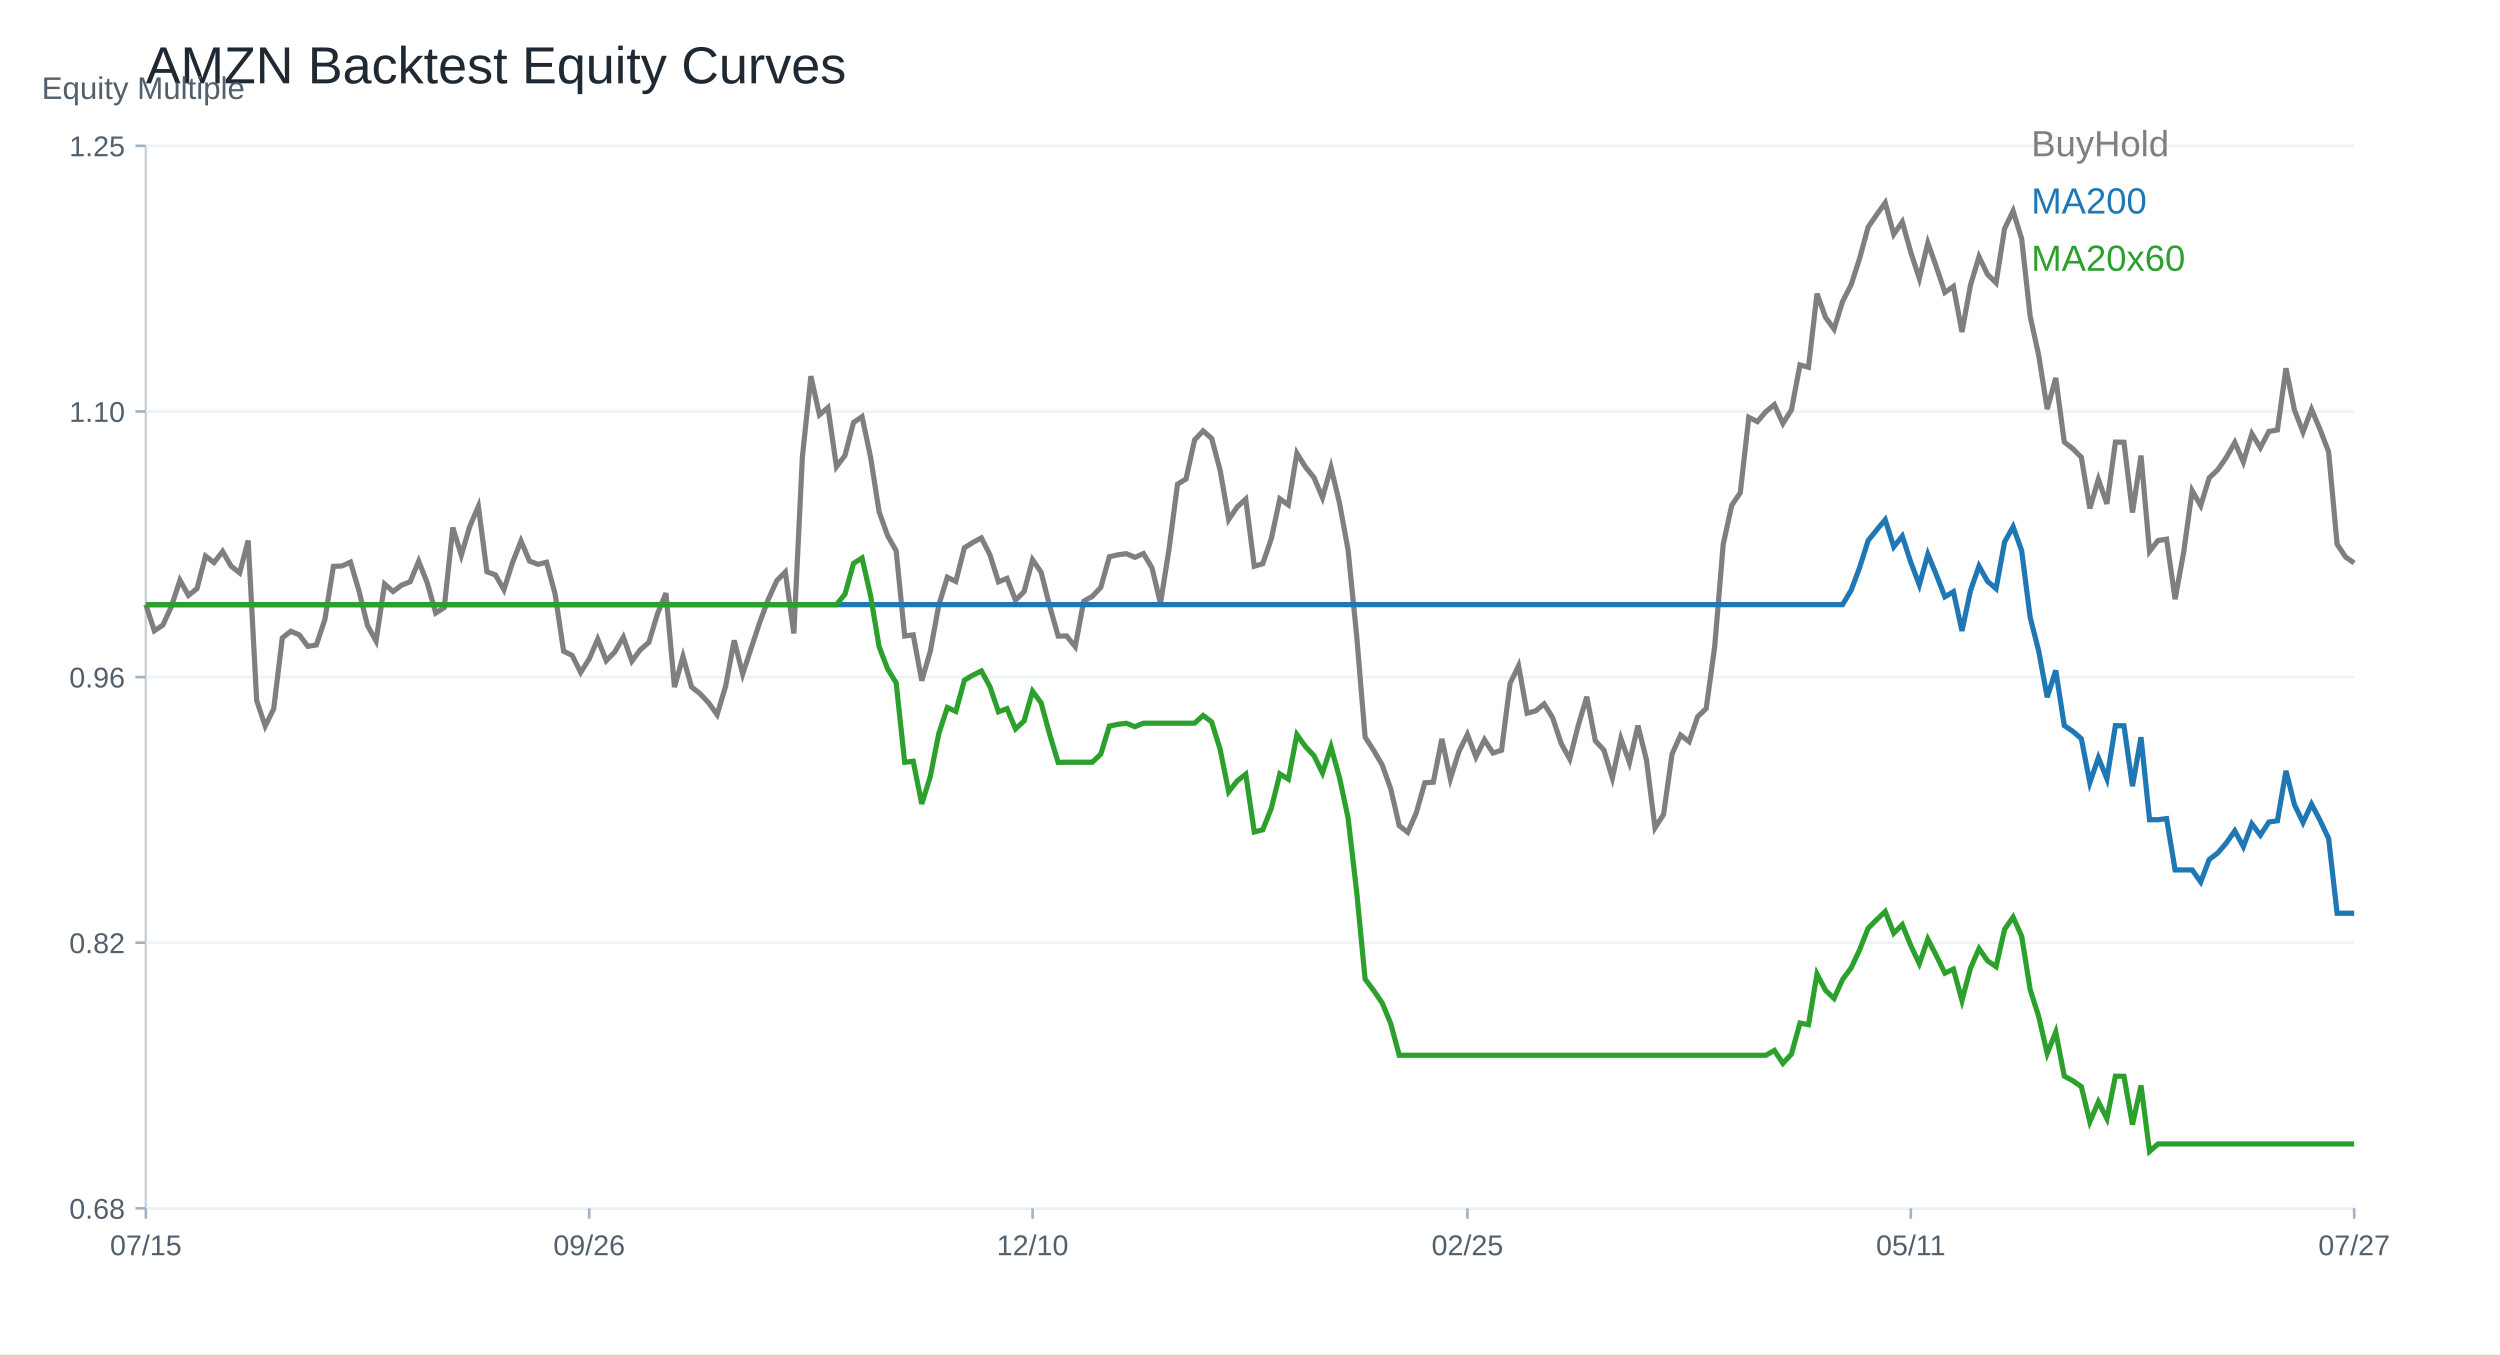
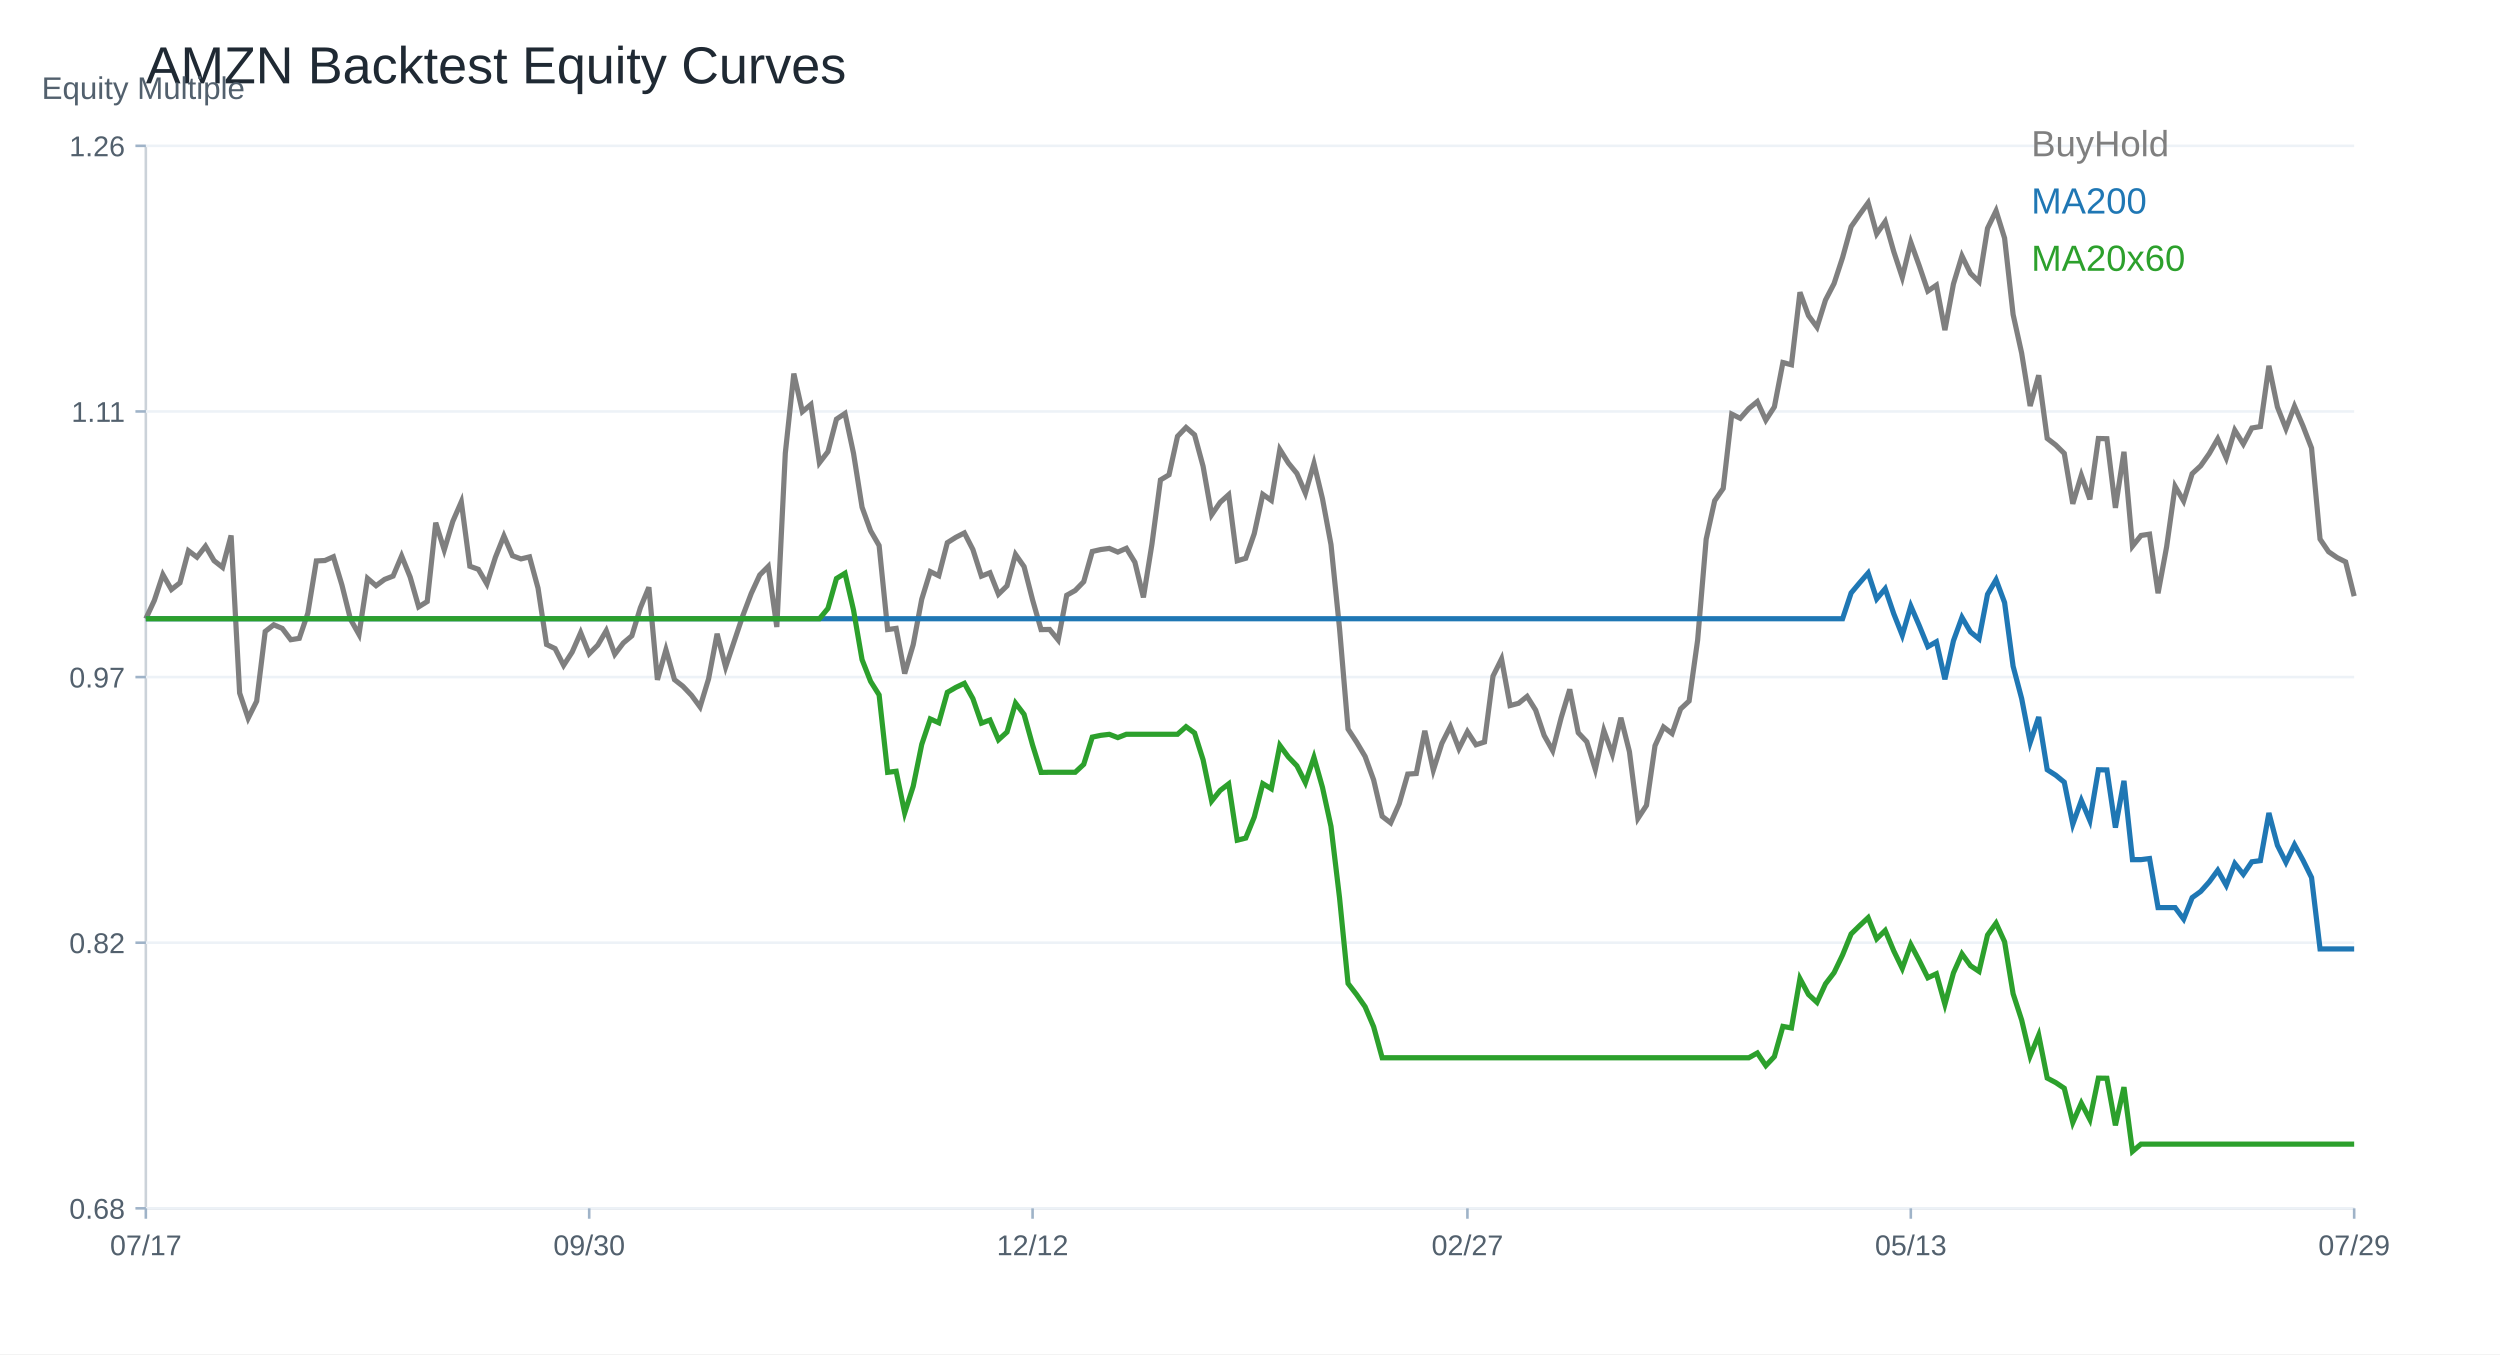
<svg xmlns="http://www.w3.org/2000/svg" width="960" height="520" viewBox="0 0 960 520">
  <rect width="100%" height="100%" fill="white" />
  <text x="56.00" y="32.00" font-size="20" font-family="Arial" fill="#1f2933" text-anchor="start">AMZN Backtest Equity Curves</text>
  <line x1="56" y1="464" x2="904" y2="464" stroke="#cbd2d9" />
  <line x1="56" y1="56" x2="56" y2="464" stroke="#cbd2d9" />
  <text x="16.00" y="38.00" font-size="12" font-family="Arial" fill="#52606d" text-anchor="start">Equity Multiple</text>
  <line x1="56" y1="464.00" x2="904" y2="464.00" stroke="#edf2f7" />
  <line x1="52" y1="464.00" x2="56" y2="464.00" stroke="#9fb3c8" />
  <text x="48.00" y="468.00" font-size="11" font-family="Arial" fill="#52606d" text-anchor="end">0.68</text>
  <line x1="56" y1="362.00" x2="904" y2="362.00" stroke="#edf2f7" />
  <line x1="52" y1="362.00" x2="56" y2="362.00" stroke="#9fb3c8" />
  <text x="48.00" y="366.00" font-size="11" font-family="Arial" fill="#52606d" text-anchor="end">0.82</text>
  <line x1="56" y1="260.00" x2="904" y2="260.00" stroke="#edf2f7" />
  <line x1="52" y1="260.00" x2="56" y2="260.00" stroke="#9fb3c8" />
-   <text x="48.00" y="264.00" font-size="11" font-family="Arial" fill="#52606d" text-anchor="end">0.96</text>
+   <text x="48.00" y="264.00" font-size="11" font-family="Arial" fill="#52606d" text-anchor="end">0.97</text>
  <line x1="56" y1="158.00" x2="904" y2="158.00" stroke="#edf2f7" />
  <line x1="52" y1="158.00" x2="56" y2="158.00" stroke="#9fb3c8" />
-   <text x="48.00" y="162.00" font-size="11" font-family="Arial" fill="#52606d" text-anchor="end">1.10</text>
+   <text x="48.00" y="162.00" font-size="11" font-family="Arial" fill="#52606d" text-anchor="end">1.11</text>
  <line x1="56" y1="56.00" x2="904" y2="56.00" stroke="#edf2f7" />
  <line x1="52" y1="56.00" x2="56" y2="56.00" stroke="#9fb3c8" />
-   <text x="48.00" y="60.00" font-size="11" font-family="Arial" fill="#52606d" text-anchor="end">1.25</text>
+   <text x="48.00" y="60.00" font-size="11" font-family="Arial" fill="#52606d" text-anchor="end">1.26</text>
  <line x1="56.00" y1="464" x2="56.00" y2="468" stroke="#9fb3c8" />
-   <text x="56.00" y="482.00" font-size="11" font-family="Arial" fill="#52606d" text-anchor="middle">07/15</text>
+   <text x="56.00" y="482.00" font-size="11" font-family="Arial" fill="#52606d" text-anchor="middle">07/17</text>
  <line x1="226.25" y1="464" x2="226.25" y2="468" stroke="#9fb3c8" />
-   <text x="226.25" y="482.00" font-size="11" font-family="Arial" fill="#52606d" text-anchor="middle">09/26</text>
+   <text x="226.25" y="482.00" font-size="11" font-family="Arial" fill="#52606d" text-anchor="middle">09/30</text>
  <line x1="396.51" y1="464" x2="396.51" y2="468" stroke="#9fb3c8" />
-   <text x="396.51" y="482.00" font-size="11" font-family="Arial" fill="#52606d" text-anchor="middle">12/10</text>
+   <text x="396.51" y="482.00" font-size="11" font-family="Arial" fill="#52606d" text-anchor="middle">12/12</text>
  <line x1="563.49" y1="464" x2="563.49" y2="468" stroke="#9fb3c8" />
-   <text x="563.49" y="482.00" font-size="11" font-family="Arial" fill="#52606d" text-anchor="middle">02/25</text>
+   <text x="563.49" y="482.00" font-size="11" font-family="Arial" fill="#52606d" text-anchor="middle">02/27</text>
  <line x1="733.75" y1="464" x2="733.75" y2="468" stroke="#9fb3c8" />
-   <text x="733.75" y="482.00" font-size="11" font-family="Arial" fill="#52606d" text-anchor="middle">05/11</text>
+   <text x="733.75" y="482.00" font-size="11" font-family="Arial" fill="#52606d" text-anchor="middle">05/13</text>
  <line x1="904.00" y1="464" x2="904.00" y2="468" stroke="#9fb3c8" />
-   <text x="904.00" y="482.00" font-size="11" font-family="Arial" fill="#52606d" text-anchor="middle">07/27</text>
-   <polyline fill="none" stroke="#7f7f7f" stroke-width="2" points="56.00,232.18 59.27,242.21 62.55,240.02 65.82,232.88 69.10,222.82 72.37,228.63 75.64,226.03 78.92,213.53 82.19,216.03 85.47,211.75 88.74,217.40 92.02,220.00 95.29,207.56 98.56,268.99 101.84,278.82 105.11,272.16 108.39,245.00 111.66,242.40 114.93,243.79 118.21,248.20 121.48,247.66 124.76,237.86 128.03,217.49 131.31,217.33 134.58,215.87 137.85,226.91 141.13,240.24 144.40,246.14 147.68,224.28 150.95,227.14 154.22,224.69 157.50,223.39 160.77,215.52 164.05,223.77 167.32,235.39 170.59,233.32 173.87,202.58 177.14,213.21 180.42,202.07 183.69,194.46 186.97,219.55 190.24,220.76 193.51,226.47 196.79,216.06 200.06,207.75 203.34,215.46 206.61,216.70 209.88,215.91 213.16,228.12 216.43,250.08 219.71,251.66 222.98,258.20 226.25,253.03 229.53,245.44 232.80,253.69 236.08,250.33 239.35,244.68 242.63,253.88 245.90,249.47 249.17,246.68 252.45,235.77 255.72,227.77 259.00,263.85 262.27,252.11 265.54,263.78 268.82,266.38 272.09,269.87 275.37,274.41 278.64,263.50 281.92,245.89 285.19,258.83 288.46,248.87 291.74,238.97 295.01,230.21 298.29,222.98 301.56,219.65 304.83,243.25 308.11,175.48 311.38,144.45 314.66,159.30 317.93,156.51 321.20,179.23 324.48,174.88 327.75,162.22 331.03,160.00 334.30,175.55 337.58,196.55 340.85,205.72 344.12,211.50 347.40,244.24 350.67,243.79 353.95,261.40 357.22,250.14 360.49,232.40 363.77,221.65 367.04,223.27 370.32,210.38 373.59,208.29 376.86,206.58 380.14,213.05 383.41,223.42 386.69,222.09 389.96,230.47 393.24,227.20 396.51,214.95 399.78,219.71 403.06,232.69 406.33,244.27 409.61,244.21 412.88,248.30 416.15,230.88 419.43,229.01 422.70,225.58 425.98,213.81 429.25,213.05 432.53,212.61 435.80,214.03 439.07,212.57 442.35,218.00 445.62,231.71 448.90,210.89 452.17,185.92 455.44,183.92 458.72,168.92 461.99,165.46 465.27,168.35 468.54,180.62 471.81,199.50 475.09,194.65 478.36,191.67 481.64,217.43 484.91,216.44 488.19,206.83 491.46,191.54 494.73,193.89 498.01,174.02 501.28,179.32 504.56,183.38 507.83,191.09 511.10,179.48 514.38,193.25 517.65,211.11 520.93,243.79 524.20,283.04 527.47,288.12 530.75,293.70 534.02,302.84 537.30,317.05 540.57,319.62 543.85,312.14 547.12,300.59 550.39,300.37 553.67,283.71 556.94,299.06 560.22,288.63 563.49,282.03 566.76,290.66 570.04,284.06 573.31,289.17 576.59,288.09 579.86,262.42 583.14,255.69 586.41,273.87 589.68,272.98 592.96,270.32 596.23,275.65 599.51,285.55 602.78,291.45 606.05,278.54 609.33,267.56 612.60,284.47 615.88,287.99 619.15,298.75 622.42,283.61 625.70,292.81 628.97,278.63 632.25,291.86 635.52,317.88 638.80,312.77 642.07,289.55 645.34,282.25 648.62,284.79 651.89,275.20 655.17,272.10 658.44,248.36 661.71,209.02 664.99,194.01 668.26,189.22 671.54,160.25 674.81,161.90 678.08,158.10 681.36,155.37 684.63,162.60 687.91,157.43 691.18,140.14 694.46,141.03 697.73,112.76 701.00,121.86 704.28,126.37 707.55,115.77 710.83,109.36 714.10,99.21 717.37,87.19 720.65,82.43 723.92,77.86 727.20,89.98 730.47,85.19 733.75,96.89 737.02,106.95 740.29,93.28 743.57,102.51 746.84,112.28 750.12,110.00 753.39,127.51 756.66,109.52 759.94,98.58 763.21,105.37 766.49,108.63 769.76,87.82 773.03,81.00 776.31,91.66 779.58,121.42 782.86,136.46 786.13,157.08 789.41,145.12 792.68,169.74 795.95,172.31 799.23,175.58 802.50,195.22 805.78,184.08 809.05,193.47 812.32,169.77 815.60,169.84 818.87,196.81 822.15,174.94 825.42,211.75 828.69,207.56 831.97,207.05 835.24,230.09 838.52,212.07 841.79,188.43 845.07,194.14 848.34,183.48 851.61,180.40 854.89,175.67 858.16,169.90 861.44,177.39 864.71,166.54 867.98,171.93 871.26,165.68 874.53,165.11 877.81,141.41 881.08,157.49 884.36,165.93 887.63,157.18 890.90,164.92 894.18,173.49 897.45,208.99 900.73,213.91 904.00,216.19" />
+   <text x="904.00" y="482.00" font-size="11" font-family="Arial" fill="#52606d" text-anchor="middle">07/29</text>
+   <polyline fill="none" stroke="#7f7f7f" stroke-width="2" points="56.00,237.59 59.27,230.56 62.55,220.65 65.82,226.37 69.10,223.80 72.37,211.49 75.64,213.96 78.92,209.74 82.19,215.30 85.47,217.87 88.74,205.62 92.02,266.12 95.29,275.81 98.56,269.25 101.84,242.49 105.11,239.93 108.39,241.31 111.66,245.65 114.93,245.12 118.21,235.46 121.48,215.40 124.76,215.24 128.03,213.80 131.31,224.68 134.58,237.81 137.85,243.62 141.13,222.09 144.40,224.90 147.68,222.49 150.95,221.21 154.22,213.46 157.50,221.59 160.77,233.02 164.05,230.99 167.32,200.71 170.59,211.18 173.87,200.21 177.14,192.71 180.42,217.43 183.69,218.62 186.97,224.24 190.24,213.99 193.51,205.80 196.79,213.40 200.06,214.62 203.34,213.84 206.61,225.87 209.88,247.49 213.16,249.06 216.43,255.49 219.71,250.40 222.98,242.93 226.25,251.06 229.53,247.74 232.80,242.18 236.08,251.24 239.35,246.90 242.63,244.15 245.90,233.40 249.17,225.52 252.45,261.06 255.72,249.49 259.00,260.99 262.27,263.56 265.54,267.00 268.82,271.46 272.09,260.71 275.37,243.37 278.64,256.12 281.92,246.31 285.19,236.56 288.46,227.93 291.74,220.80 295.01,217.52 298.29,240.77 301.56,174.02 304.83,143.46 308.11,158.08 311.38,155.33 314.66,177.71 317.93,173.43 321.20,160.96 324.48,158.77 327.75,174.08 331.03,194.77 334.30,203.80 337.58,209.49 340.85,241.74 344.12,241.31 347.40,258.65 350.67,247.56 353.95,230.09 357.22,219.49 360.49,221.09 363.77,208.40 367.04,206.33 370.32,204.65 373.59,211.02 376.86,221.24 380.14,219.93 383.41,228.18 386.69,224.96 389.96,212.90 393.24,217.59 396.51,230.37 399.78,241.77 403.06,241.71 406.33,245.74 409.61,228.59 412.88,226.74 416.15,223.37 419.43,211.77 422.70,211.02 425.98,210.59 429.25,211.99 432.53,210.55 435.80,215.90 439.07,229.40 442.35,208.90 445.62,184.30 448.90,182.33 452.17,167.55 455.44,164.14 458.72,166.99 461.99,179.08 465.27,197.68 468.54,192.90 471.81,189.96 475.09,215.34 478.36,214.37 481.64,204.90 484.91,189.83 488.19,192.15 491.46,172.58 494.73,177.80 498.01,181.80 501.28,189.40 504.56,177.96 507.83,191.52 511.10,209.12 514.38,241.31 517.65,279.96 520.93,284.97 524.20,290.47 527.47,299.47 530.75,313.47 534.02,316.00 537.30,308.62 540.57,297.25 543.85,297.03 547.12,280.62 550.39,295.75 553.67,285.47 556.94,278.96 560.22,287.47 563.49,280.96 566.76,286.00 570.04,284.93 573.31,259.65 576.59,253.03 579.86,270.93 583.14,270.06 586.41,267.43 589.68,272.68 592.96,282.43 596.23,288.25 599.51,275.53 602.78,264.71 606.05,281.37 609.33,284.84 612.60,295.43 615.88,280.53 619.15,289.59 622.42,275.62 625.70,288.65 628.97,314.28 632.25,309.25 635.52,286.37 638.80,279.18 642.07,281.68 645.34,272.25 648.62,269.18 651.89,245.81 655.17,207.05 658.44,192.27 661.71,187.55 664.99,159.02 668.26,160.64 671.54,156.89 674.81,154.21 678.08,161.33 681.36,156.24 684.63,139.21 687.91,140.08 691.18,112.23 694.46,121.20 697.73,125.64 701.00,115.20 704.28,108.89 707.55,98.89 710.83,87.05 714.10,82.36 717.37,77.86 720.65,89.80 723.92,85.08 727.20,96.61 730.47,106.52 733.75,93.05 737.02,102.14 740.29,111.77 743.57,109.52 746.84,126.77 750.12,109.05 753.39,98.26 756.66,104.95 759.94,108.17 763.21,87.67 766.49,80.95 769.76,91.45 773.03,120.77 776.31,135.58 779.58,155.89 782.86,144.11 786.13,168.36 789.41,170.89 792.68,174.11 795.95,193.46 799.23,182.49 802.50,191.74 805.78,168.39 809.05,168.46 812.32,195.02 815.60,173.49 818.87,209.74 822.15,205.62 825.42,205.12 828.69,227.81 831.97,210.05 835.24,186.77 838.52,192.40 841.79,181.90 845.07,178.86 848.34,174.21 851.61,168.52 854.89,175.90 858.16,165.21 861.44,170.52 864.71,164.36 867.98,163.80 871.26,140.46 874.53,156.30 877.81,164.61 881.08,155.99 884.36,163.61 887.63,172.05 890.90,207.02 894.18,211.87 897.45,214.12 900.73,215.77 904.00,228.93" />
  <text x="780.00" y="60.00" font-size="14" font-family="Arial" fill="#7f7f7f" text-anchor="start">BuyHold</text>
-   <polyline fill="none" stroke="#1f77b4" stroke-width="2" points="56.00,232.18 59.27,232.18 62.55,232.18 65.82,232.18 69.10,232.18 72.37,232.18 75.64,232.18 78.92,232.18 82.19,232.18 85.47,232.18 88.74,232.18 92.02,232.18 95.29,232.18 98.56,232.18 101.84,232.18 105.11,232.18 108.39,232.18 111.66,232.18 114.93,232.18 118.21,232.18 121.48,232.18 124.76,232.18 128.03,232.18 131.31,232.18 134.58,232.18 137.85,232.18 141.13,232.18 144.40,232.18 147.68,232.18 150.95,232.18 154.22,232.18 157.50,232.18 160.77,232.18 164.05,232.18 167.32,232.18 170.59,232.18 173.87,232.18 177.14,232.18 180.42,232.18 183.69,232.18 186.97,232.18 190.24,232.18 193.51,232.18 196.79,232.18 200.06,232.18 203.34,232.18 206.61,232.18 209.88,232.18 213.16,232.18 216.43,232.18 219.71,232.18 222.98,232.18 226.25,232.18 229.53,232.18 232.80,232.18 236.08,232.18 239.35,232.18 242.63,232.18 245.90,232.18 249.17,232.18 252.45,232.18 255.72,232.18 259.00,232.18 262.27,232.18 265.54,232.18 268.82,232.18 272.09,232.18 275.37,232.18 278.64,232.18 281.92,232.18 285.19,232.18 288.46,232.18 291.74,232.18 295.01,232.18 298.29,232.18 301.56,232.18 304.83,232.18 308.11,232.18 311.38,232.18 314.66,232.18 317.93,232.18 321.20,232.18 324.48,232.18 327.75,232.18 331.03,232.18 334.30,232.18 337.58,232.18 340.85,232.18 344.12,232.18 347.40,232.18 350.67,232.18 353.95,232.18 357.22,232.18 360.49,232.18 363.77,232.18 367.04,232.18 370.32,232.18 373.59,232.18 376.86,232.18 380.14,232.18 383.41,232.18 386.69,232.18 389.96,232.18 393.24,232.18 396.51,232.18 399.78,232.18 403.06,232.18 406.33,232.18 409.61,232.18 412.88,232.18 416.15,232.18 419.43,232.18 422.70,232.18 425.98,232.18 429.25,232.18 432.53,232.18 435.80,232.18 439.07,232.18 442.35,232.18 445.62,232.18 448.90,232.18 452.17,232.18 455.44,232.18 458.72,232.18 461.99,232.18 465.27,232.18 468.54,232.18 471.81,232.18 475.09,232.18 478.36,232.18 481.64,232.18 484.91,232.18 488.19,232.18 491.46,232.18 494.73,232.18 498.01,232.18 501.28,232.18 504.56,232.18 507.83,232.18 511.10,232.18 514.38,232.18 517.65,232.18 520.93,232.18 524.20,232.18 527.47,232.18 530.75,232.18 534.02,232.18 537.30,232.18 540.57,232.18 543.85,232.18 547.12,232.18 550.39,232.18 553.67,232.18 556.94,232.18 560.22,232.18 563.49,232.18 566.76,232.18 570.04,232.18 573.31,232.18 576.59,232.18 579.86,232.18 583.14,232.18 586.41,232.18 589.68,232.18 592.96,232.18 596.23,232.18 599.51,232.18 602.78,232.18 606.05,232.18 609.33,232.18 612.60,232.18 615.88,232.18 619.15,232.18 622.42,232.18 625.70,232.18 628.97,232.18 632.25,232.18 635.52,232.18 638.80,232.18 642.07,232.18 645.34,232.18 648.62,232.18 651.89,232.18 655.17,232.18 658.44,232.18 661.71,232.18 664.99,232.18 668.26,232.18 671.54,232.18 674.81,232.18 678.08,232.18 681.36,232.18 684.63,232.18 687.91,232.18 691.18,232.18 694.46,232.18 697.73,232.18 701.00,232.18 704.28,232.18 707.55,232.18 710.83,226.67 714.10,217.93 717.37,207.58 720.65,203.49 723.92,199.56 727.20,209.98 730.47,205.86 733.75,215.94 737.02,224.59 740.29,212.82 743.57,220.77 746.84,229.18 750.12,227.21 753.39,242.28 756.66,226.80 759.94,217.38 763.21,223.23 766.49,226.04 769.76,208.13 773.03,202.26 776.31,211.43 779.58,237.04 782.86,249.98 786.13,267.73 789.41,257.44 792.68,278.62 795.95,280.83 799.23,283.65 802.50,300.55 805.78,290.96 809.05,299.05 812.32,278.65 815.60,278.71 818.87,301.91 822.15,283.10 825.42,314.77 828.69,314.77 831.97,314.34 835.24,334.05 838.52,334.05 841.79,334.05 845.07,338.67 848.34,330.04 851.61,327.55 854.89,323.73 858.16,319.06 861.44,325.12 864.71,316.34 867.98,320.70 871.26,315.65 874.53,315.18 877.81,296.01 881.08,309.02 884.36,315.85 887.63,308.77 890.90,315.03 894.18,321.96 897.45,350.68 900.73,350.68 904.00,350.68" />
+   <polyline fill="none" stroke="#1f77b4" stroke-width="2" points="56.00,237.59 59.27,237.59 62.55,237.59 65.82,237.59 69.10,237.59 72.37,237.59 75.64,237.59 78.92,237.59 82.19,237.59 85.47,237.59 88.74,237.59 92.02,237.59 95.29,237.59 98.56,237.59 101.84,237.59 105.11,237.59 108.39,237.59 111.66,237.59 114.93,237.59 118.21,237.59 121.48,237.59 124.76,237.59 128.03,237.59 131.31,237.59 134.58,237.59 137.85,237.59 141.13,237.59 144.40,237.59 147.68,237.59 150.95,237.59 154.22,237.59 157.50,237.59 160.77,237.59 164.05,237.59 167.32,237.59 170.59,237.59 173.87,237.59 177.14,237.59 180.42,237.59 183.69,237.59 186.97,237.59 190.24,237.59 193.51,237.59 196.79,237.59 200.06,237.59 203.34,237.59 206.61,237.59 209.88,237.59 213.16,237.59 216.43,237.59 219.71,237.59 222.98,237.59 226.25,237.59 229.53,237.59 232.80,237.59 236.08,237.59 239.35,237.59 242.63,237.59 245.90,237.59 249.17,237.59 252.45,237.59 255.72,237.59 259.00,237.59 262.27,237.59 265.54,237.59 268.82,237.59 272.09,237.59 275.37,237.59 278.64,237.59 281.92,237.59 285.19,237.59 288.46,237.59 291.74,237.59 295.01,237.59 298.29,237.59 301.56,237.59 304.83,237.59 308.11,237.59 311.38,237.59 314.66,237.59 317.93,237.59 321.20,237.59 324.48,237.59 327.75,237.59 331.03,237.59 334.30,237.59 337.58,237.59 340.85,237.59 344.12,237.59 347.40,237.59 350.67,237.59 353.95,237.59 357.22,237.59 360.49,237.59 363.77,237.59 367.04,237.59 370.32,237.59 373.59,237.59 376.86,237.59 380.14,237.59 383.41,237.59 386.69,237.59 389.96,237.59 393.24,237.59 396.51,237.59 399.78,237.59 403.06,237.59 406.33,237.59 409.61,237.59 412.88,237.59 416.15,237.59 419.43,237.59 422.70,237.59 425.98,237.59 429.25,237.59 432.53,237.59 435.80,237.59 439.07,237.59 442.35,237.59 445.62,237.59 448.90,237.59 452.17,237.59 455.44,237.59 458.72,237.59 461.99,237.59 465.27,237.59 468.54,237.59 471.81,237.59 475.09,237.59 478.36,237.59 481.64,237.59 484.91,237.59 488.19,237.59 491.46,237.59 494.73,237.59 498.01,237.59 501.28,237.59 504.56,237.59 507.83,237.59 511.10,237.59 514.38,237.59 517.65,237.59 520.93,237.59 524.20,237.59 527.47,237.59 530.75,237.59 534.02,237.59 537.30,237.59 540.57,237.59 543.85,237.59 547.12,237.59 550.39,237.59 553.67,237.59 556.94,237.59 560.22,237.59 563.49,237.59 566.76,237.59 570.04,237.59 573.31,237.59 576.59,237.59 579.86,237.59 583.14,237.59 586.41,237.59 589.68,237.59 592.96,237.59 596.23,237.59 599.51,237.59 602.78,237.59 606.05,237.59 609.33,237.59 612.60,237.59 615.88,237.59 619.15,237.59 622.42,237.59 625.70,237.59 628.97,237.59 632.25,237.59 635.52,237.59 638.80,237.59 642.07,237.59 645.34,237.59 648.62,237.59 651.89,237.59 655.17,237.59 658.44,237.59 661.71,237.59 664.99,237.59 668.26,237.59 671.54,237.59 674.81,237.59 678.08,237.59 681.36,237.59 684.63,237.59 687.91,237.59 691.18,237.59 694.46,237.59 697.73,237.59 701.00,237.59 704.28,237.59 707.55,237.59 710.83,227.70 714.10,223.79 717.37,220.03 720.65,230.00 723.92,226.06 727.20,235.68 730.47,243.95 733.75,232.71 737.02,240.30 740.29,248.33 743.57,246.45 746.84,260.85 750.12,246.06 753.39,237.07 756.66,242.65 759.94,245.33 763.21,228.22 766.49,222.62 769.76,231.38 773.03,255.84 776.31,268.21 779.58,285.16 782.86,275.33 786.13,295.57 789.41,297.68 792.68,300.37 795.95,316.51 799.23,307.36 802.50,315.08 805.78,295.59 809.05,295.65 812.32,317.81 815.60,299.84 818.87,330.10 822.15,330.10 825.42,329.68 828.69,348.51 831.97,348.51 835.24,348.51 838.52,352.93 841.79,344.69 845.07,342.31 848.34,338.66 851.61,334.20 854.89,339.98 858.16,331.60 861.44,335.76 864.71,330.93 867.98,330.49 871.26,312.18 874.53,324.61 877.81,331.13 881.08,324.36 884.36,330.35 887.63,336.97 890.90,364.40 894.18,364.40 897.45,364.40 900.73,364.40 904.00,364.40" />
  <text x="780.00" y="82.00" font-size="14" font-family="Arial" fill="#1f77b4" text-anchor="start">MA200</text>
-   <polyline fill="none" stroke="#2ca02c" stroke-width="2" points="56.00,232.18 59.27,232.18 62.55,232.18 65.82,232.18 69.10,232.18 72.37,232.18 75.64,232.18 78.92,232.18 82.19,232.18 85.47,232.18 88.74,232.18 92.02,232.18 95.29,232.18 98.56,232.18 101.84,232.18 105.11,232.18 108.39,232.18 111.66,232.18 114.93,232.18 118.21,232.18 121.48,232.18 124.76,232.18 128.03,232.18 131.31,232.18 134.58,232.18 137.85,232.18 141.13,232.18 144.40,232.18 147.68,232.18 150.95,232.18 154.22,232.18 157.50,232.18 160.77,232.18 164.05,232.18 167.32,232.18 170.59,232.18 173.87,232.18 177.14,232.18 180.42,232.18 183.69,232.18 186.97,232.18 190.24,232.18 193.51,232.18 196.79,232.18 200.06,232.18 203.34,232.18 206.61,232.18 209.88,232.18 213.16,232.18 216.43,232.18 219.71,232.18 222.98,232.18 226.25,232.18 229.53,232.18 232.80,232.18 236.08,232.18 239.35,232.18 242.63,232.18 245.90,232.18 249.17,232.18 252.45,232.18 255.72,232.18 259.00,232.18 262.27,232.18 265.54,232.18 268.82,232.18 272.09,232.18 275.37,232.18 278.64,232.18 281.92,232.18 285.19,232.18 288.46,232.18 291.74,232.18 295.01,232.18 298.29,232.18 301.56,232.18 304.83,232.18 308.11,232.18 311.38,232.18 314.66,232.18 317.93,232.18 321.20,232.18 324.48,228.13 327.75,216.34 331.03,214.27 334.30,228.75 337.58,248.32 340.85,256.86 344.12,262.23 347.40,292.73 350.67,292.31 353.95,308.71 357.22,298.22 360.49,281.71 363.77,271.69 367.04,273.20 370.32,261.20 373.59,259.25 376.86,257.65 380.14,263.68 383.41,273.34 386.69,272.10 389.96,279.90 393.24,276.86 396.51,265.45 399.78,269.89 403.06,281.97 406.33,292.76 409.61,292.70 412.88,292.70 416.15,292.70 419.43,292.70 422.70,289.57 425.98,278.84 429.25,278.15 432.53,277.74 435.80,279.04 439.07,277.71 442.35,277.71 445.62,277.71 448.90,277.71 452.17,277.71 455.44,277.71 458.72,277.71 461.99,274.74 465.27,277.22 468.54,287.79 471.81,304.04 475.09,299.86 478.36,297.30 481.64,319.47 484.91,318.63 488.19,310.35 491.46,297.19 494.73,299.21 498.01,282.11 501.28,286.67 504.56,290.17 507.83,296.80 511.10,286.81 514.38,298.66 517.65,314.04 520.93,342.17 524.20,375.95 527.47,380.32 530.75,385.13 534.02,392.99 537.30,405.23 540.57,405.23 543.85,405.23 547.12,405.23 550.39,405.23 553.67,405.23 556.94,405.23 560.22,405.23 563.49,405.23 566.76,405.23 570.04,405.23 573.31,405.23 576.59,405.23 579.86,405.23 583.14,405.23 586.41,405.23 589.68,405.23 592.96,405.23 596.23,405.23 599.51,405.23 602.78,405.23 606.05,405.23 609.33,405.23 612.60,405.23 615.88,405.23 619.15,405.23 622.42,405.23 625.70,405.23 628.97,405.23 632.25,405.23 635.52,405.23 638.80,405.23 642.07,405.23 645.34,405.23 648.62,405.23 651.89,405.23 655.17,405.23 658.44,405.23 661.71,405.23 664.99,405.23 668.26,405.23 671.54,405.23 674.81,405.23 678.08,405.23 681.36,403.35 684.63,408.33 687.91,404.77 691.18,392.87 694.46,393.48 697.73,374.03 701.00,380.30 704.28,383.40 707.55,376.10 710.83,371.69 714.10,364.71 717.37,356.43 720.65,353.16 723.92,350.02 727.20,358.36 730.47,355.06 733.75,363.12 737.02,370.04 740.29,360.63 743.57,366.98 746.84,373.70 750.12,372.13 753.39,384.18 756.66,371.80 759.94,364.27 763.21,368.94 766.49,371.19 769.76,356.87 773.03,352.18 776.31,359.51 779.58,379.99 782.86,390.34 786.13,404.53 789.41,396.30 792.68,413.24 795.95,415.01 799.23,417.26 802.50,430.77 805.78,423.11 809.05,429.57 812.32,413.26 815.60,413.30 818.87,431.86 822.15,416.82 825.42,442.14 828.69,439.26 831.97,439.26 835.24,439.26 838.52,439.26 841.79,439.26 845.07,439.26 848.34,439.26 851.61,439.26 854.89,439.26 858.16,439.26 861.44,439.26 864.71,439.26 867.98,439.26 871.26,439.26 874.53,439.26 877.81,439.26 881.08,439.26 884.36,439.26 887.63,439.26 890.90,439.26 894.18,439.26 897.45,439.26 900.73,439.26 904.00,439.26" />
+   <polyline fill="none" stroke="#2ca02c" stroke-width="2" points="56.00,237.59 59.27,237.59 62.55,237.59 65.82,237.59 69.10,237.59 72.37,237.59 75.64,237.59 78.92,237.59 82.19,237.59 85.47,237.59 88.74,237.59 92.02,237.59 95.29,237.59 98.56,237.59 101.84,237.59 105.11,237.59 108.39,237.59 111.66,237.59 114.93,237.59 118.21,237.59 121.48,237.59 124.76,237.59 128.03,237.59 131.31,237.59 134.58,237.59 137.85,237.59 141.13,237.59 144.40,237.59 147.68,237.59 150.95,237.59 154.22,237.59 157.50,237.59 160.77,237.59 164.05,237.59 167.32,237.59 170.59,237.59 173.87,237.59 177.14,237.59 180.42,237.59 183.69,237.59 186.97,237.59 190.24,237.59 193.51,237.59 196.79,237.59 200.06,237.59 203.34,237.59 206.61,237.59 209.88,237.59 213.16,237.59 216.43,237.59 219.71,237.59 222.98,237.59 226.25,237.59 229.53,237.59 232.80,237.59 236.08,237.59 239.35,237.59 242.63,237.59 245.90,237.59 249.17,237.59 252.45,237.59 255.72,237.59 259.00,237.59 262.27,237.59 265.54,237.59 268.82,237.59 272.09,237.59 275.37,237.59 278.64,237.59 281.92,237.59 285.19,237.59 288.46,237.59 291.74,237.59 295.01,237.59 298.29,237.59 301.56,237.59 304.83,237.59 308.11,237.59 311.38,237.59 314.66,237.59 317.93,233.64 321.20,222.16 324.48,220.14 327.75,234.25 331.03,253.31 334.30,261.63 337.58,266.86 340.85,296.57 344.12,296.17 347.40,312.15 350.67,301.93 353.95,285.84 357.22,276.08 360.49,277.55 363.77,265.86 367.04,263.96 370.32,262.40 373.59,268.28 376.86,277.69 380.14,276.48 383.41,284.08 386.69,281.11 389.96,270.00 393.24,274.32 396.51,286.10 399.78,296.60 403.06,296.55 406.33,296.55 409.61,296.55 412.88,296.55 416.15,293.50 419.43,283.05 422.70,282.37 425.98,281.98 429.25,283.24 432.53,281.95 435.80,281.95 439.07,281.95 442.35,281.95 445.62,281.95 448.90,281.95 452.17,281.95 455.44,279.05 458.72,281.47 461.99,291.77 465.27,307.60 468.54,303.53 471.81,301.02 475.09,322.63 478.36,321.81 481.64,313.74 484.91,300.92 488.19,302.89 491.46,286.23 494.73,290.67 498.01,294.08 501.28,300.55 504.56,290.81 507.83,302.36 511.10,317.34 514.38,344.74 517.65,377.65 520.93,381.91 524.20,386.59 527.47,394.26 530.75,406.18 534.02,406.18 537.30,406.18 540.57,406.18 543.85,406.18 547.12,406.18 550.39,406.18 553.67,406.18 556.94,406.18 560.22,406.18 563.49,406.18 566.76,406.18 570.04,406.18 573.31,406.18 576.59,406.18 579.86,406.18 583.14,406.18 586.41,406.18 589.68,406.18 592.96,406.18 596.23,406.18 599.51,406.18 602.78,406.18 606.05,406.18 609.33,406.18 612.60,406.18 615.88,406.18 619.15,406.18 622.42,406.18 625.70,406.18 628.97,406.18 632.25,406.18 635.52,406.18 638.80,406.18 642.07,406.18 645.34,406.18 648.62,406.18 651.89,406.18 655.17,406.18 658.44,406.18 661.71,406.18 664.99,406.18 668.26,406.18 671.54,406.18 674.81,404.35 678.08,409.20 681.36,405.73 684.63,394.14 687.91,394.73 691.18,375.78 694.46,381.89 697.73,384.91 701.00,377.80 704.28,373.51 707.55,366.70 710.83,358.64 714.10,355.45 717.37,352.39 720.65,360.51 723.92,357.30 727.20,365.15 730.47,371.89 733.75,362.72 737.02,368.91 740.29,375.46 743.57,373.93 746.84,385.67 750.12,373.61 753.39,366.28 756.66,370.83 759.94,373.02 763.21,359.07 766.49,354.49 769.76,361.64 773.03,381.59 776.31,391.67 779.58,405.50 782.86,397.48 786.13,413.98 789.41,415.71 792.68,417.90 795.95,431.06 799.23,423.60 802.50,429.89 805.78,414.00 809.05,414.05 812.32,432.13 815.60,417.47 818.87,442.14 822.15,439.34 825.42,439.34 828.69,439.34 831.97,439.34 835.24,439.34 838.52,439.34 841.79,439.34 845.07,439.34 848.34,439.34 851.61,439.34 854.89,439.34 858.16,439.34 861.44,439.34 864.71,439.34 867.98,439.34 871.26,439.34 874.53,439.34 877.81,439.34 881.08,439.34 884.36,439.34 887.63,439.34 890.90,439.34 894.18,439.34 897.45,439.34 900.73,439.34 904.00,439.34" />
  <text x="780.00" y="104.00" font-size="14" font-family="Arial" fill="#2ca02c" text-anchor="start">MA20x60</text>
</svg>
